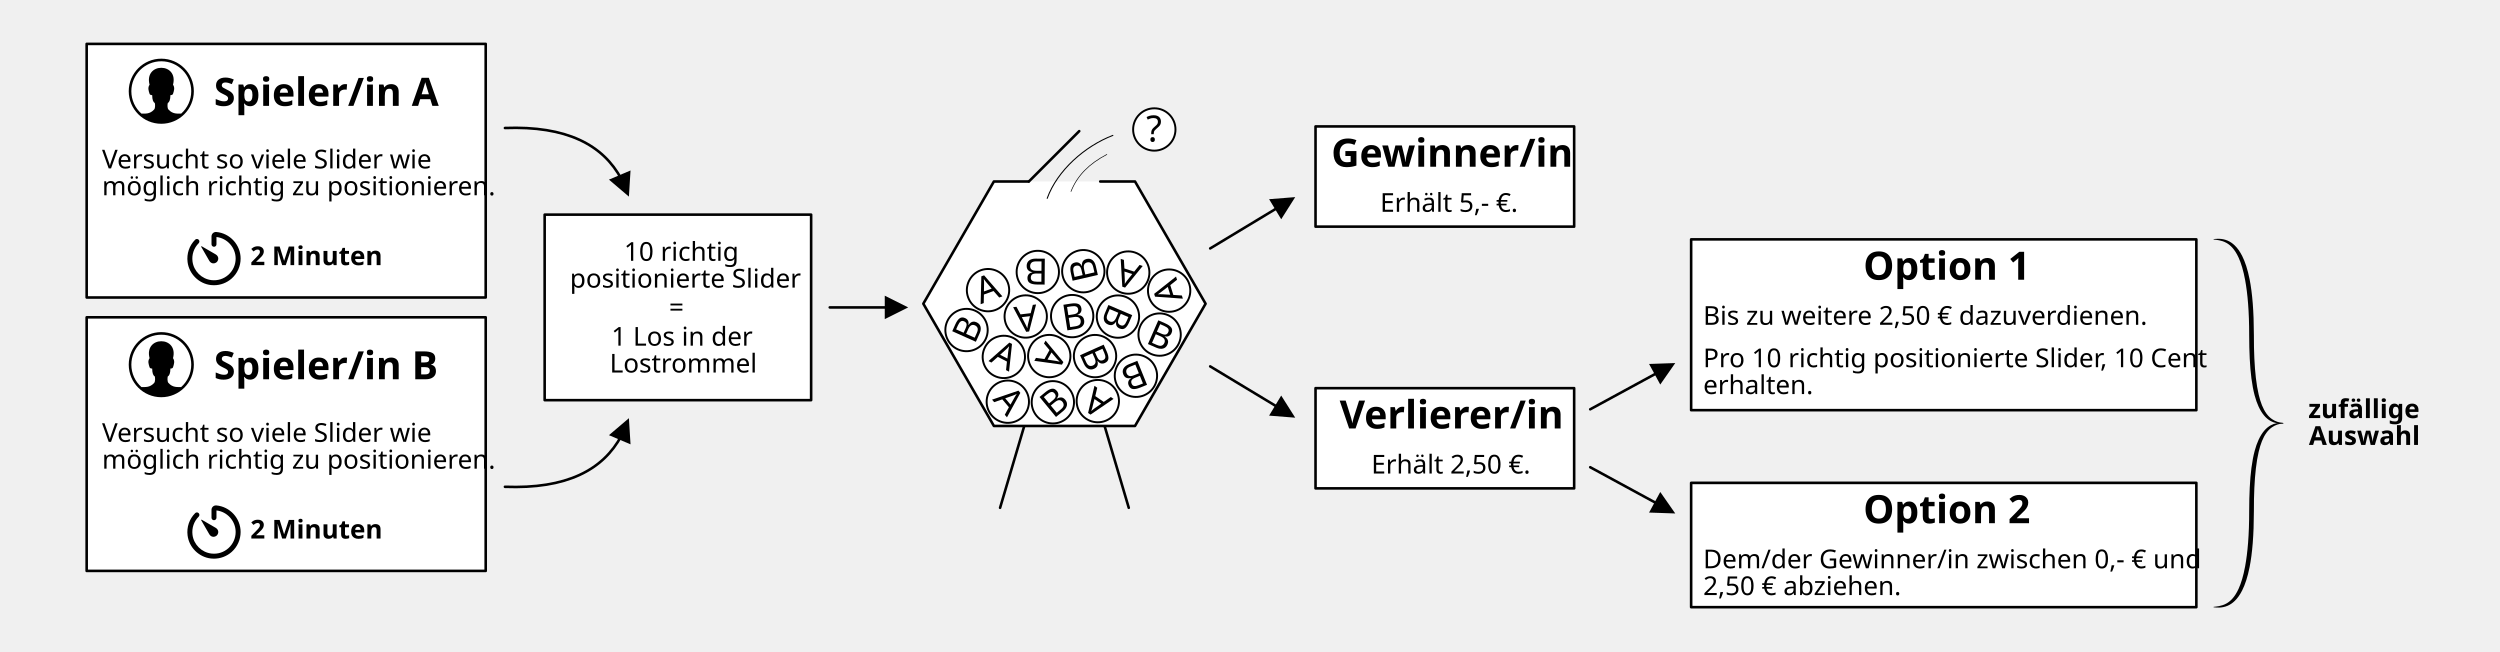
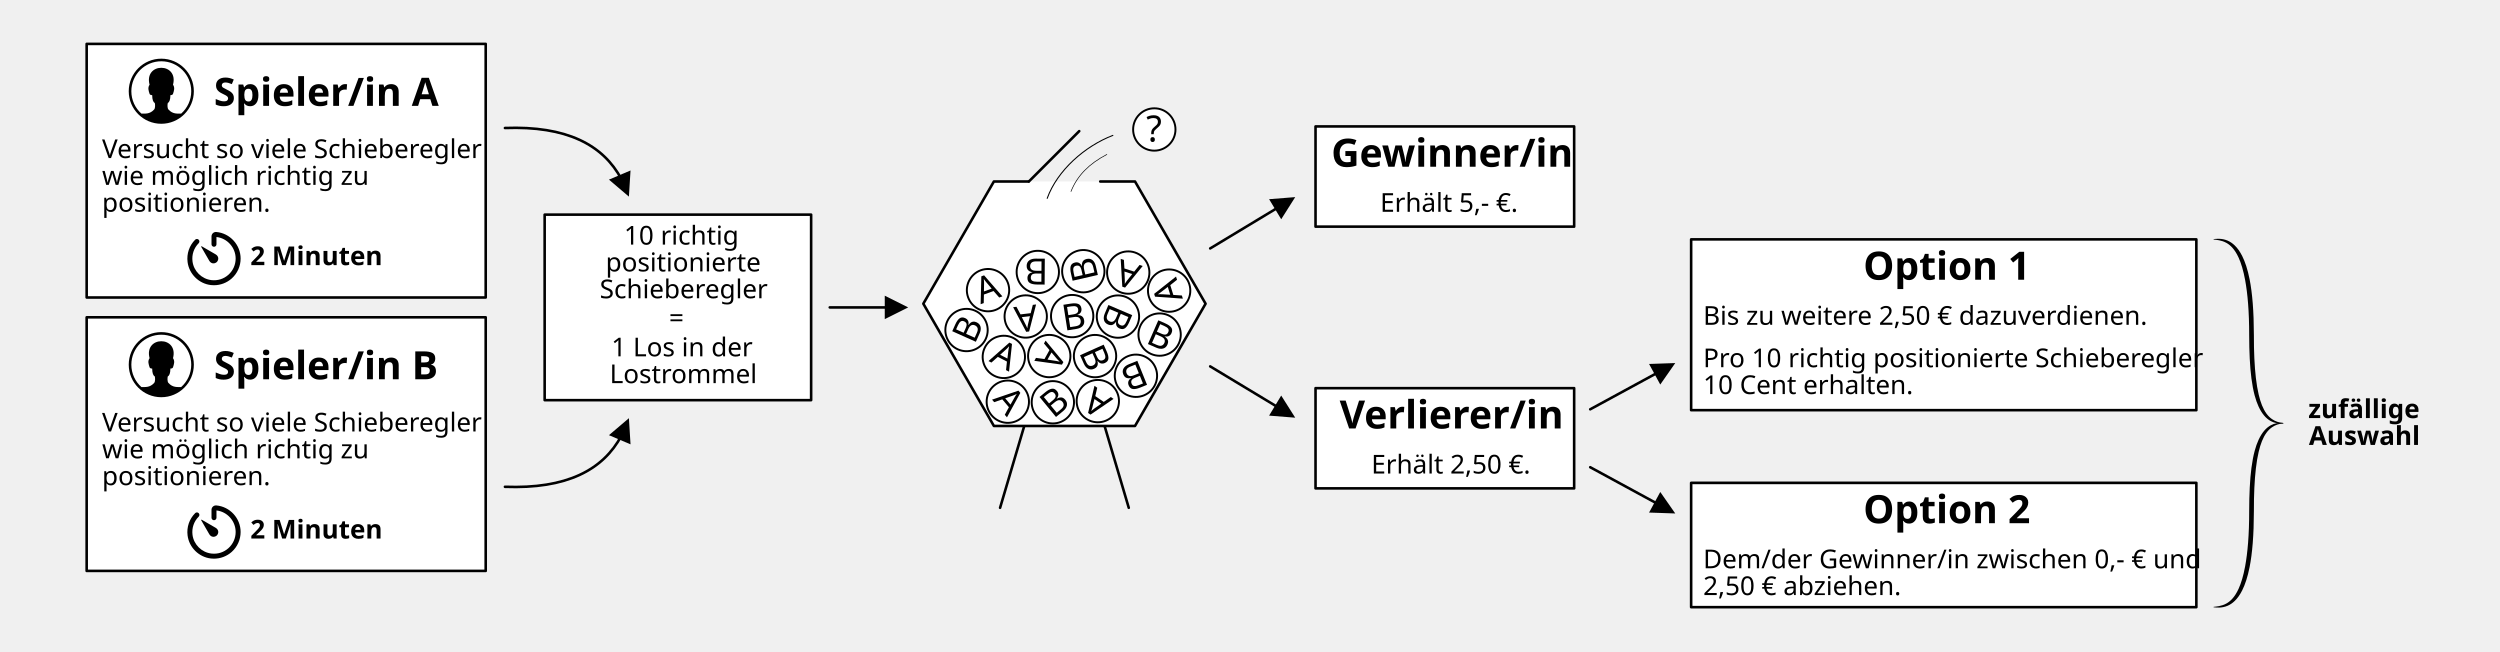
<svg xmlns="http://www.w3.org/2000/svg" width="100%" height="100%" viewBox="0 0 8000 2084" version="1.1" xml:space="preserve" style="fill-rule:evenodd;clip-rule:evenodd;stroke-linecap:round;stroke-linejoin:round;stroke-miterlimit:1.5;">
  <rect x="277.335" y="140.406" width="1276.91" height="811.559" style="fill:#fff;stroke:#000;stroke-width:8.33px;" />
  <rect x="1742.9" y="686.879" width="852.707" height="593.613" style="fill:#fff;stroke:#000;stroke-width:8.33px;" />
  <rect x="5411.64" y="766.006" width="1616.68" height="546.592" style="fill:#fff;stroke:#000;stroke-width:8.33px;" />
  <rect x="5411.64" y="1545.17" width="1616.68" height="397.755" style="fill:#fff;stroke:#000;stroke-width:8.33px;" />
  <rect x="4209.7" y="404.55" width="827.586" height="320.77" style="fill:#fff;stroke:#000;stroke-width:8.33px;" />
  <rect x="4209.7" y="1242.05" width="827.586" height="320.77" style="fill:#fff;stroke:#000;stroke-width:8.33px;" />
-   <g transform="matrix(4.16667,0,0,4.16667,987.75,-505.223)">
-     <text x="242.175px" y="321.541px" style="font-family:'Ebrima';font-size:20px;">10 richtig</text>
-     <text x="200.602px" y="342.141px" style="font-family:'Ebrima';font-size:20px;">positionierte Slider</text>
-     <text x="276.73px" y="364.141px" style="font-family:'Ebrima';font-size:20px;">=</text>
-     <text x="232.477px" y="386.741px" style="font-family:'Ebrima';font-size:20px;">1 Los in der</text>
-     <text x="231.159px" y="407.341px" style="font-family:'Ebrima';font-size:20px;">Lostrommel</text>
+   <g transform="matrix(4.16667,0,0,4.16667,971.655,-557.007)">
+     <text x="246.037px" y="321.541px" style="font-family:'Ebrima';font-size:20px;">10 richtig</text>
+     <text x="231.955px" y="342.141px" style="font-family:'Ebrima';font-size:20px;">positionierte</text>
+     <text x="227.36px" y="362.741px" style="font-family:'Ebrima';font-size:20px;">Schieberegler</text>
+     <text x="280.593px" y="384.741px" style="font-family:'Ebrima';font-size:20px;">=</text>
+     <text x="236.34px" y="407.341px" style="font-family:'Ebrima';font-size:20px;">1 Los in der</text>
+     <text x="235.022px" y="427.941px" style="font-family:'Ebrima';font-size:20px;">Lostrommel</text>
  </g>
-   <g transform="matrix(4.16667,0,0,4.16667,-481.783,-800.821)">
-     <text x="194.002px" y="321.541px" style="font-family:'Ebrima';font-size:20px;">Versucht so viele Slider wie</text>
-     <text x="194.002px" y="342.141px" style="font-family:'Ebrima';font-size:20px;">möglich richtig zu positionieren.</text>
+   <g transform="matrix(4.16667,0,0,4.16667,-481.783,-834.155)">
+     <text x="194.002px" y="321.586px" style="font-family:'Ebrima';font-size:20px;">Versucht so viele Schieberegler</text>
+     <text x="194.002px" y="342.186px" style="font-family:'Ebrima';font-size:20px;">wie möglich richtig zu</text>
+     <text x="194.002px" y="362.786px" style="font-family:'Ebrima';font-size:20px;">positionieren.</text>
  </g>
  <text x="800.951px" y="848.388px" style="font-family:'Ebrima-Bold', 'Ebrima';font-weight:700;font-size:83.333px;">2 Minuten</text>
  <text x="684.534px" y="338.674px" style="font-family:'Ebrima-Bold', 'Ebrima';font-weight:700;font-size:125px;">Spieler/in A</text>
  <path id="Timer" d="M692.205,742.373c43.615,3.785 77.778,41.133 77.778,85.028c-0,24.26 -10.367,47.458 -28.438,63.643c-15.665,14.031 -36.012,21.691 -56.978,21.691c-3.2,0 -6.417,-0.181 -9.628,-0.54c-38.441,-4.324 -69.852,-35.336 -74.686,-73.741c-3.342,-26.584 5.504,-52.618 24.268,-71.405c3.103,-3.109 8.131,-3.109 11.234,-0c3.098,3.108 3.098,8.143 -0.006,11.252c-15.263,15.292 -22.457,36.49 -19.728,58.17c3.927,31.199 29.448,56.391 60.694,59.909c20.074,2.279 39.337,-3.847 54.243,-17.196c14.701,-13.168 23.138,-32.041 23.138,-51.783c-0,-35.081 -26.809,-65.018 -61.381,-68.991l0,23.295c0,4.393 -3.557,7.956 -7.943,7.956c-4.386,-0 -7.943,-3.563 -7.943,-7.956l-0,-25.266c-0,-3.933 1.662,-7.718 4.556,-10.383c2.922,-2.677 6.882,-4.058 10.82,-3.683Zm-22.665,91.876l-25.68,-44.435c-0.636,-1.102 0.596,-2.33 1.69,-1.693l44.353,25.721c9.674,5.609 11.331,16.344 4.097,24.504c-8.131,7.235 -18.872,5.575 -24.46,-4.097Z" />
  <path id="Person" d="M516.14,187.759c-57.5,-0 -104.167,46.666 -104.167,104.166c0,57.5 46.667,104.167 104.167,104.167c57.5,0 104.167,-46.667 104.167,-104.167c-0,-57.5 -46.667,-104.166 -104.167,-104.166Zm63.622,175.828c19.759,-17.556 32.211,-43.158 32.211,-71.662c0,-52.916 -42.916,-95.833 -95.833,-95.833c-52.917,0 -95.833,42.917 -95.833,95.833c-0,28.504 12.451,54.106 32.211,71.662c11.314,-0.351 26.786,2.503 40.774,-13.224c4.09,-4.599 3.23,-17.176 2.015,-20.938c-4.92,-2.422 -8.101,-9.644 -8.334,-25c-4.573,0.07 -7.51,-1.544 -8.333,-4.166c-2.958,-9.425 -6.737,-19.426 -0,-29.167c-9.086,-34.465 12.5,-54.166 37.5,-54.167c24.999,0 46.586,19.702 37.5,54.167c6.737,9.741 2.958,19.742 -0,29.167c-0.823,2.622 -3.76,4.236 -8.333,4.166c-0.233,15.356 -3.414,22.578 -8.334,25c-1.215,3.762 -2.075,16.339 2.015,20.938c13.988,15.727 29.46,12.873 40.774,13.224Z" />
  <rect x="277.335" y="1015.41" width="1276.91" height="811.559" style="fill:#fff;stroke:#000;stroke-width:8.33px;" />
-   <g transform="matrix(4.16667,0,0,4.16667,-481.783,74.1788)">
-     <text x="194.002px" y="321.541px" style="font-family:'Ebrima';font-size:20px;">Versucht so viele Slider wie</text>
-     <text x="194.002px" y="342.141px" style="font-family:'Ebrima';font-size:20px;">möglich richtig zu positionieren.</text>
+   <g transform="matrix(4.16667,0,0,4.16667,-481.783,40.8455)">
+     <text x="194.002px" y="321.586px" style="font-family:'Ebrima';font-size:20px;">Versucht so viele Schieberegler</text>
+     <text x="194.002px" y="342.186px" style="font-family:'Ebrima';font-size:20px;">wie möglich richtig zu</text>
+     <text x="194.002px" y="362.786px" style="font-family:'Ebrima';font-size:20px;">positionieren.</text>
  </g>
  <text x="800.951px" y="1723.39px" style="font-family:'Ebrima-Bold', 'Ebrima';font-weight:700;font-size:83.333px;">2 Minuten</text>
  <text x="684.534px" y="1213.67px" style="font-family:'Ebrima-Bold', 'Ebrima';font-weight:700;font-size:125px;">Spieler/in B</text>
  <path id="Timer1" d="M692.205,1617.37c43.615,3.785 77.778,41.133 77.778,85.028c-0,24.26 -10.367,47.458 -28.438,63.643c-15.665,14.031 -36.012,21.691 -56.978,21.691c-3.2,0 -6.417,-0.181 -9.628,-0.54c-38.441,-4.324 -69.852,-35.336 -74.686,-73.741c-3.342,-26.584 5.504,-52.618 24.268,-71.405c3.103,-3.109 8.131,-3.109 11.234,-0c3.098,3.108 3.098,8.143 -0.006,11.252c-15.263,15.292 -22.457,36.49 -19.728,58.17c3.927,31.199 29.448,56.391 60.694,59.909c20.074,2.279 39.337,-3.847 54.243,-17.196c14.701,-13.168 23.138,-32.041 23.138,-51.783c-0,-35.081 -26.809,-65.018 -61.381,-68.991l0,23.295c0,4.393 -3.557,7.956 -7.943,7.956c-4.386,-0 -7.943,-3.563 -7.943,-7.956l-0,-25.266c-0,-3.933 1.662,-7.718 4.556,-10.383c2.922,-2.677 6.882,-4.058 10.82,-3.683Zm-22.665,91.876l-25.68,-44.435c-0.636,-1.102 0.596,-2.33 1.69,-1.693l44.353,25.721c9.674,5.609 11.331,16.344 4.097,24.504c-8.131,7.235 -18.872,5.575 -24.46,-4.097Z" />
  <path id="Person1" d="M516.14,1062.76c-57.5,-0 -104.167,46.666 -104.167,104.166c0,57.5 46.667,104.167 104.167,104.167c57.5,0 104.167,-46.667 104.167,-104.167c-0,-57.5 -46.667,-104.166 -104.167,-104.166Zm63.622,175.828c19.759,-17.556 32.211,-43.158 32.211,-71.662c0,-52.916 -42.916,-95.833 -95.833,-95.833c-52.917,0 -95.833,42.917 -95.833,95.833c-0,28.504 12.451,54.106 32.211,71.662c11.314,-0.351 26.786,2.503 40.774,-13.224c4.09,-4.599 3.23,-17.176 2.015,-20.938c-4.92,-2.422 -8.101,-9.644 -8.334,-25c-4.573,0.07 -7.51,-1.544 -8.333,-4.166c-2.958,-9.425 -6.737,-19.426 -0,-29.167c-9.086,-34.465 12.5,-54.166 37.5,-54.167c24.999,0 46.586,19.702 37.5,54.167c6.737,9.741 2.958,19.742 -0,29.167c-0.823,2.622 -3.76,4.236 -8.333,4.166c-0.233,15.356 -3.414,22.578 -8.334,25c-1.215,3.762 -2.075,16.339 2.015,20.938c13.988,15.727 29.46,12.873 40.774,13.224Z" />
  <g transform="matrix(4.16667,0,0,4.16667,4641.79,-467.153)">
    <text x="316.978px" y="326.943px" style="font-family:'Ebrima-Bold', 'Ebrima';font-weight:700;font-size:30px;">Option 1</text>
    <text x="194.002px" y="361.543px" style="font-family:'Ebrima';font-size:20px;">Bis zu weitere 2,50 € dazuverdienen.</text>
-     <text x="194.002px" y="394.143px" style="font-family:'Ebrima';font-size:20px;">Pro 10 richtig positionierte Slider, 10 Cent</text>
-     <text x="194.002px" y="414.743px" style="font-family:'Ebrima';font-size:20px;">erhalten.</text>
+     <text x="194.002px" y="394.143px" style="font-family:'Ebrima';font-size:20px;">Pro 10 richtig positionierte Schieberegler</text>
+     <text x="194.002px" y="414.743px" style="font-family:'Ebrima';font-size:20px;">10 Cent erhalten.</text>
  </g>
  <g transform="matrix(4.16667,0,0,4.16667,184.077,-668.916)">
    <text x="1728.58px" y="481.627px" style="font-family:'Ebrima-Bold', 'Ebrima';font-weight:700;font-size:20px;">zufällige</text>
    <text x="1729.06px" y="502.227px" style="font-family:'Ebrima-Bold', 'Ebrima';font-weight:700;font-size:20px;">Auswahl</text>
  </g>
  <g transform="matrix(4.16667,0,0,4.16667,4641.79,312.013)">
    <text x="316.978px" y="326.943px" style="font-family:'Ebrima-Bold', 'Ebrima';font-weight:700;font-size:30px;">Option 2</text>
    <text x="194.002px" y="361.543px" style="font-family:'Ebrima';font-size:20px;">Dem/der Gewinner/in zwischen 0,- € und</text>
    <text x="194.002px" y="382.143px" style="font-family:'Ebrima';font-size:20px;">2,50 € abziehen.</text>
  </g>
  <g transform="matrix(4.16667,0,0,4.16667,3421.07,-828.609)">
    <text x="201.359px" y="326.943px" style="font-family:'Ebrima-Bold', 'Ebrima';font-weight:700;font-size:30px;">Gewinner/in</text>
    <text x="238.895px" y="361.543px" style="font-family:'Ebrima';font-size:20px;">Erhält 5,- €.</text>
  </g>
  <g transform="matrix(4.16667,0,0,4.16667,3421.07,8.89075)">
    <text x="207.811px" y="326.943px" style="font-family:'Ebrima-Bold', 'Ebrima';font-weight:700;font-size:30px;">Verlierer/in</text>
    <text x="232.113px" y="361.543px" style="font-family:'Ebrima';font-size:20px;">Erhält 2,50 €.</text>
  </g>
  <path d="M4061.11,637.401l83.589,-6.644l-44.839,70.858l-38.75,-64.214Z" />
  <path d="M3872.62,794.947c-0,-0 141.852,-85.604 220.706,-133.189" style="fill:none;stroke:#000;stroke-width:8.33px;" />
  <path d="M2831.23,946.185l75,37.5l-75,37.5l-0,-75Z" />
  <path d="M2655.22,983.685l191.008,0" style="fill:none;stroke:#000;stroke-width:8.33px;" />
  <path d="M4099.86,1265.76l44.839,70.857l-83.589,-6.644l38.75,-64.213Z" />
  <path d="M3872.62,1172.42c-0,0 141.852,85.603 220.706,133.189" style="fill:none;stroke:#000;stroke-width:8.33px;" />
  <path d="M2017.67,545.497l-5.19,83.691l-63.839,-54.367l69.029,-29.324Z" />
  <path d="M1615.81,409.614c196.801,-7.327 313.861,52.961 373.218,164.351" style="fill:none;stroke:#000;stroke-width:8.33px;" />
  <path d="M1948.65,1392.55l63.839,-54.367l5.19,83.692l-69.029,-29.325Z" />
  <path d="M1615.81,1557.76c196.801,7.327 313.861,-52.961 373.218,-164.351" style="fill:none;stroke:#000;stroke-width:8.33px;" />
  <path d="M5277.01,1164.67l83.802,-2.894l-47.966,68.778l-35.836,-65.884Z" />
  <path d="M5088.73,1309.76c0,0 140.266,-76.293 219.376,-119.322" style="fill:none;stroke:#000;stroke-width:8.33px;" />
  <path d="M5312.85,1574.32l47.966,68.779l-83.802,-2.894l35.836,-65.885Z" />
  <path d="M5088.73,1495.11c0,0 140.266,76.294 219.376,119.323" style="fill:none;stroke:#000;stroke-width:8.33px;" />
  <g>
    <path d="M3200.26,1624.95c0,0 149.784,-506.917 193.844,-656.034c1.578,-5.341 6.483,-9.006 12.053,-9.006c5.569,-0 10.474,3.665 12.052,9.006c44.061,149.117 193.844,656.034 193.844,656.034" style="fill:none;stroke:#000;stroke-width:8.33px;" />
    <g>
      <path d="M3520.76,580.776l111.305,0l225.814,391.121l-225.814,391.121l-451.627,-0l-225.814,-391.121l225.814,-391.121l111.117,0" style="fill:#fff;stroke:#000;stroke-width:8.33px;" />
      <path d="M3292.38,580.776l161.149,-161.149" style="fill:none;stroke:#000;stroke-width:8.33px;" />
    </g>
    <g>
      <circle cx="3693.78" cy="414.332" r="67.744" style="fill:#fff;stroke:#000;stroke-width:6.25px;" />
      <text x="3667.68px" y="452.821px" style="font-family:'Ebrima';font-size:116.009px;">?</text>
    </g>
    <g>
      <path d="M3276.8,1241.79c24.094,28.59 20.444,71.363 -8.146,95.457c-28.59,24.095 -71.363,20.444 -95.457,-8.146c-24.094,-28.59 -20.444,-71.363 8.146,-95.457c28.59,-24.094 71.363,-20.444 95.457,8.146Z" style="fill:#fff;stroke:#000;stroke-width:6.25px;" />
      <g transform="matrix(0.644422,0.76467,-0.76467,0.644422,-185.044,-2234.3)">
        <text x="4851.43px" y="-305.029px" style="font-family:'Ebrima';font-size:116.009px;">A</text>
      </g>
    </g>
    <g>
      <path d="M3474.77,1339.49c-30.862,-21.107 -38.781,-63.298 -17.675,-94.16c21.107,-30.862 63.298,-38.782 94.16,-17.675c30.862,21.107 38.782,63.298 17.675,94.16c-21.107,30.861 -63.298,38.781 -94.16,17.675Z" style="fill:#fff;stroke:#000;stroke-width:6.25px;" />
      <g transform="matrix(-0.825423,-0.564514,0.564514,-0.825423,7290.54,9346.05)">
        <text x="7631.93px" y="4556.81px" style="font-family:'Ebrima';font-size:116.009px;">A</text>
      </g>
    </g>
    <g>
      <path d="M3416.82,1172.36c-18.181,32.671 -59.465,44.436 -92.137,26.256c-32.671,-18.18 -44.436,-59.465 -26.256,-92.136c18.18,-32.672 59.465,-44.436 92.137,-26.256c32.671,18.18 44.436,59.465 26.256,92.136Z" style="fill:#fff;stroke:#000;stroke-width:6.25px;" />
      <g transform="matrix(-0.486245,0.873823,-0.873823,-0.486245,7564.01,-5725.69)">
        <text x="8006.7px" y="371.84px" style="font-family:'Ebrima';font-size:116.009px;">A</text>
      </g>
    </g>
    <g>
      <path d="M3676.53,949.948c-11.027,-35.726 9.026,-73.683 44.752,-84.71c35.726,-11.026 73.683,9.027 84.709,44.753c11.027,35.725 -9.026,73.683 -44.752,84.709c-35.725,11.027 -73.683,-9.026 -84.709,-44.752Z" style="fill:#fff;stroke:#000;stroke-width:6.25px;" />
      <g transform="matrix(-0.294917,-0.955523,0.955523,-0.294917,1102.37,8178.17)">
        <text x="6110.05px" y="4693.45px" style="font-family:'Ebrima';font-size:116.009px;">A</text>
      </g>
    </g>
    <g>
      <path d="M3589.51,936.668c-35.572,-11.514 -55.104,-49.741 -43.591,-85.313c11.513,-35.572 49.741,-55.105 85.313,-43.592c35.572,11.514 55.104,49.741 43.591,85.313c-11.513,35.572 -49.74,55.105 -85.313,43.592Z" style="fill:#fff;stroke:#000;stroke-width:6.25px;" />
      <g transform="matrix(-0.951408,-0.307933,0.307933,-0.951408,10447.3,6839.97)">
        <text x="8304.83px" y="3606.78px" style="font-family:'Ebrima';font-size:116.009px;">A</text>
      </g>
    </g>
    <g>
      <path d="M3138.7,864.762c35.173,-12.682 74.024,5.578 86.706,40.751c12.682,35.172 -5.578,74.024 -40.751,86.705c-35.172,12.682 -74.024,-5.578 -86.705,-40.75c-12.682,-35.173 5.578,-74.024 40.75,-86.706Z" style="fill:#fff;stroke:#000;stroke-width:6.25px;" />
      <g transform="matrix(0.94072,-0.339183,0.339183,0.94072,-276.008,189.531)">
        <text x="2945.74px" y="1895.48px" style="font-family:'Ebrima';font-size:116.009px;">A</text>
      </g>
    </g>
    <g>
      <path d="M3290.35,1080.05c-37.126,4.433 -70.866,-22.109 -75.298,-59.235c-4.433,-37.125 22.109,-70.865 59.234,-75.298c37.125,-4.432 70.865,22.11 75.298,59.235c4.433,37.125 -22.109,70.865 -59.234,75.298Z" style="fill:#fff;stroke:#000;stroke-width:6.25px;" />
      <g transform="matrix(-0.992947,0.118561,-0.118561,-0.992947,12074.7,2635.46)">
        <text x="8500.49px" y="2687.98px" style="font-family:'Ebrima';font-size:116.009px;">A</text>
      </g>
    </g>
    <g>
      <path d="M3243.3,1081.9c33.225,17.147 46.279,58.042 29.132,91.268c-17.147,33.225 -58.042,46.278 -91.268,29.131c-33.225,-17.146 -46.278,-58.042 -29.132,-91.267c17.147,-33.226 58.043,-46.279 91.268,-29.132Z" style="fill:#fff;stroke:#000;stroke-width:6.25px;" />
      <g transform="matrix(0.888638,0.458609,-0.458609,0.888638,-264.34,-728.73)">
        <text x="3909.87px" y="102.426px" style="font-family:'Ebrima';font-size:116.009px;">A</text>
      </g>
    </g>
    <g>
      <path d="M3326.05,1235.04c28.851,-23.782 71.581,-19.666 95.363,9.185c23.781,28.851 19.665,71.582 -9.186,95.363c-28.85,23.781 -71.581,19.666 -95.363,-9.185c-23.781,-28.851 -19.665,-71.582 9.186,-95.363Z" style="fill:#fff;stroke:#000;stroke-width:6.25px;" />
      <g transform="matrix(0.771643,-0.636055,0.636055,0.771643,-1212.63,983.269)">
        <text x="3308.75px" y="3191.53px" style="font-family:'Ebrima';font-size:116.009px;">B</text>
      </g>
    </g>
    <g>
      <path d="M3660.34,1265.27c-34.666,14.008 -74.183,-2.763 -88.191,-37.429c-14.007,-34.666 2.764,-74.182 37.43,-88.19c34.666,-14.008 74.182,2.763 88.19,37.429c14.008,34.666 -2.764,74.182 -37.429,88.19Z" style="fill:#fff;stroke:#000;stroke-width:6.25px;" />
      <g transform="matrix(-0.927165,0.374653,-0.374653,-0.927165,12737.5,-208.024)">
        <text x="8934.66px" y="2145.2px" style="font-family:'Ebrima';font-size:116.009px;">B</text>
      </g>
    </g>
    <g>
      <path d="M3565.92,1111.8c15.298,34.116 0.019,74.234 -34.097,89.531c-34.117,15.297 -74.234,0.019 -89.531,-34.098c-15.298,-34.116 -0.019,-74.234 34.097,-89.531c34.117,-15.297 74.234,-0.019 89.531,34.098Z" style="fill:#fff;stroke:#000;stroke-width:6.25px;" />
      <g transform="matrix(0.40914,0.912472,-0.912472,0.40914,500.009,-3992.19)">
        <text x="5878.28px" y="-598.917px" style="font-family:'Ebrima';font-size:116.009px;">B</text>
      </g>
    </g>
    <g>
      <path d="M3031.07,1028.4c15.297,-34.116 55.415,-49.395 89.531,-34.098c34.117,15.297 49.395,55.415 34.098,89.531c-15.297,34.117 -55.415,49.395 -89.531,34.098c-34.116,-15.297 -49.395,-55.414 -34.098,-89.531Z" style="fill:#fff;stroke:#000;stroke-width:6.25px;" />
      <g transform="matrix(0.409138,-0.912473,0.912473,0.409138,-2067.58,2833.41)">
        <text x="3699.72px" y="4024.28px" style="font-family:'Ebrima';font-size:116.009px;">B</text>
      </g>
    </g>
    <g>
      <path d="M3737.86,1008.58c34.264,14.961 49.936,54.927 34.974,89.192c-14.961,34.265 -54.927,49.936 -89.192,34.974c-34.265,-14.961 -49.936,-54.927 -34.975,-89.192c14.962,-34.265 54.928,-49.936 89.193,-34.974Z" style="fill:#fff;stroke:#000;stroke-width:6.25px;" />
      <g transform="matrix(0.916443,0.400165,-0.400165,0.916443,-194.749,-765.114)">
        <text x="4280.43px" y="162.195px" style="font-family:'Ebrima';font-size:116.009px;">B</text>
      </g>
    </g>
    <g>
      <path d="M3639.79,1039.55c-14.625,34.41 -54.435,50.473 -88.845,35.848c-34.41,-14.624 -50.473,-54.434 -35.848,-88.844c14.625,-34.41 54.435,-50.473 88.844,-35.849c34.41,14.625 50.473,54.435 35.849,88.845Z" style="fill:#fff;stroke:#000;stroke-width:6.25px;" />
      <g transform="matrix(-0.391153,0.920326,-0.920326,-0.391153,6716.6,-6406.79)">
        <text x="8023.2px" y="29.399px" style="font-family:'Ebrima';font-size:116.009px;">B</text>
      </g>
    </g>
    <g>
      <path d="M3320.47,938.043c-37.388,-0.267 -67.526,-30.838 -67.259,-68.226c0.268,-37.388 30.839,-67.525 68.227,-67.258c37.388,0.267 67.525,30.838 67.258,68.226c-0.267,37.388 -30.838,67.525 -68.226,67.258Z" style="fill:#fff;stroke:#000;stroke-width:6.25px;" />
      <g transform="matrix(-0.999974,-0.00714338,0.00714338,-0.999974,11772.6,3756.32)">
        <text x="8438.69px" y="2868.23px" style="font-family:'Ebrima';font-size:116.009px;">B</text>
      </g>
    </g>
    <g>
      <path d="M3420.49,944.596c36.941,-5.773 71.619,19.53 77.393,56.47c5.773,36.941 -19.53,71.619 -56.47,77.393c-36.941,5.774 -71.619,-19.53 -77.393,-56.47c-5.774,-36.94 19.53,-71.619 56.47,-77.393Z" style="fill:#fff;stroke:#000;stroke-width:6.25px;" />
      <g transform="matrix(0.988005,-0.154424,0.154424,0.988005,-61.1537,118.672)">
        <text x="3278.98px" y="1464.07px" style="font-family:'Ebrima';font-size:116.009px;">B</text>
      </g>
    </g>
    <g>
      <path d="M3400.55,882.939c-8.342,-36.446 14.475,-72.809 50.921,-81.151c36.447,-8.342 72.809,14.475 81.152,50.921c8.342,36.446 -14.475,72.809 -50.921,81.151c-36.447,8.343 -72.809,-14.474 -81.152,-50.921Z" style="fill:#fff;stroke:#000;stroke-width:6.25px;" />
      <g transform="matrix(-0.223121,-0.974791,0.974791,-0.223121,282.009,7420.6)">
        <text x="5643.68px" y="4609.01px" style="font-family:'Ebrima';font-size:116.009px;">B</text>
      </g>
    </g>
    <path d="M3561.2,433.244c-90.037,34.637 -177.9,112.197 -210.177,201.471" style="fill:none;stroke:#000;stroke-width:3.33px;" />
    <path d="M3541.87,494.219c-56.394,29.66 -94.235,66.951 -114.724,118.466" style="fill:none;stroke:#000;stroke-width:2.08px;" />
  </g>
  <g>
    <path d="M7083.89,766.552c5.297,0.488 11.064,1.175 17.22,2.368c7.58,1.468 15.555,3.892 23.613,8.417c6.422,3.606 12.787,8.594 19.02,15.539c7.004,7.805 13.677,18.098 19.886,31.725c8.086,17.747 15.192,41.045 20.829,71.749c7.891,42.983 13.034,100.242 12.913,176.71c0.147,53.873 2.246,99.792 7.204,137.934c2.66,20.467 6.112,38.717 10.43,54.758c3.582,13.308 7.728,25.123 12.524,35.422c10.349,22.223 23.237,37.863 39.168,46.414c11.627,6.241 24.726,8.598 39.379,7.502c0.432,0 0.783,-0.351 0.783,-0.783c0,-0.433 -0.351,-0.784 -0.783,-0.784c-13.734,-1.027 -25.319,-5.272 -35.508,-12.282c-13.533,-9.31 -24.145,-23.976 -32.394,-44.664c-3.987,-9.999 -7.439,-21.325 -10.429,-34.037c-3.688,-15.678 -6.638,-33.421 -8.948,-53.296c-4.382,-37.711 -6.492,-83.01 -6.346,-136.184c-0.124,-77.665 -5.111,-135.892 -13.738,-179.43c-6.348,-32.037 -14.543,-56.253 -23.719,-74.477c-7.389,-14.675 -15.409,-25.569 -23.676,-33.571c-7.583,-7.339 -15.307,-12.35 -22.968,-15.615c-9.267,-3.95 -18.289,-5.521 -26.699,-5.812c-6.411,-0.221 -12.343,0.331 -17.761,0.83c-0.432,0 -0.783,0.351 -0.783,0.784c-0,0.432 0.351,0.783 0.783,0.783Z" />
    <path d="M7083.89,1943.42c5.418,0.499 11.35,1.05 17.76,0.829c8.411,-0.29 17.433,-1.861 26.7,-5.811c7.661,-3.265 15.385,-8.276 22.968,-15.615c8.267,-8.003 16.287,-18.896 23.676,-33.571c9.176,-18.224 17.371,-42.44 23.719,-74.477c8.627,-43.539 13.614,-101.765 13.738,-179.431c-0.146,-53.173 1.964,-98.472 6.346,-136.183c2.31,-19.875 5.26,-37.619 8.948,-53.296c2.99,-12.712 6.442,-24.038 10.429,-34.037c8.249,-20.688 18.861,-35.354 32.394,-44.664c10.189,-7.01 21.774,-11.255 35.508,-12.282c0.432,-0 0.783,-0.352 0.783,-0.784c0,-0.433 -0.351,-0.784 -0.783,-0.784c-14.653,-1.095 -27.752,1.262 -39.379,7.503c-15.93,8.551 -28.819,24.191 -39.168,46.414c-4.796,10.299 -8.942,22.113 -12.524,35.422c-4.318,16.041 -7.77,34.291 -10.43,54.757c-4.958,38.143 -7.057,84.062 -7.204,137.934c0.121,76.468 -5.022,133.728 -12.913,176.71c-5.637,30.705 -12.743,54.002 -20.829,71.75c-6.209,13.627 -12.882,23.92 -19.886,31.724c-6.233,6.946 -12.598,11.934 -19.02,15.54c-8.058,4.525 -16.033,6.949 -23.613,8.417c-6.156,1.193 -11.923,1.88 -17.22,2.368c-0.432,-0 -0.783,0.351 -0.783,0.783c-0,0.433 0.351,0.784 0.783,0.784Z" />
  </g>
</svg>
